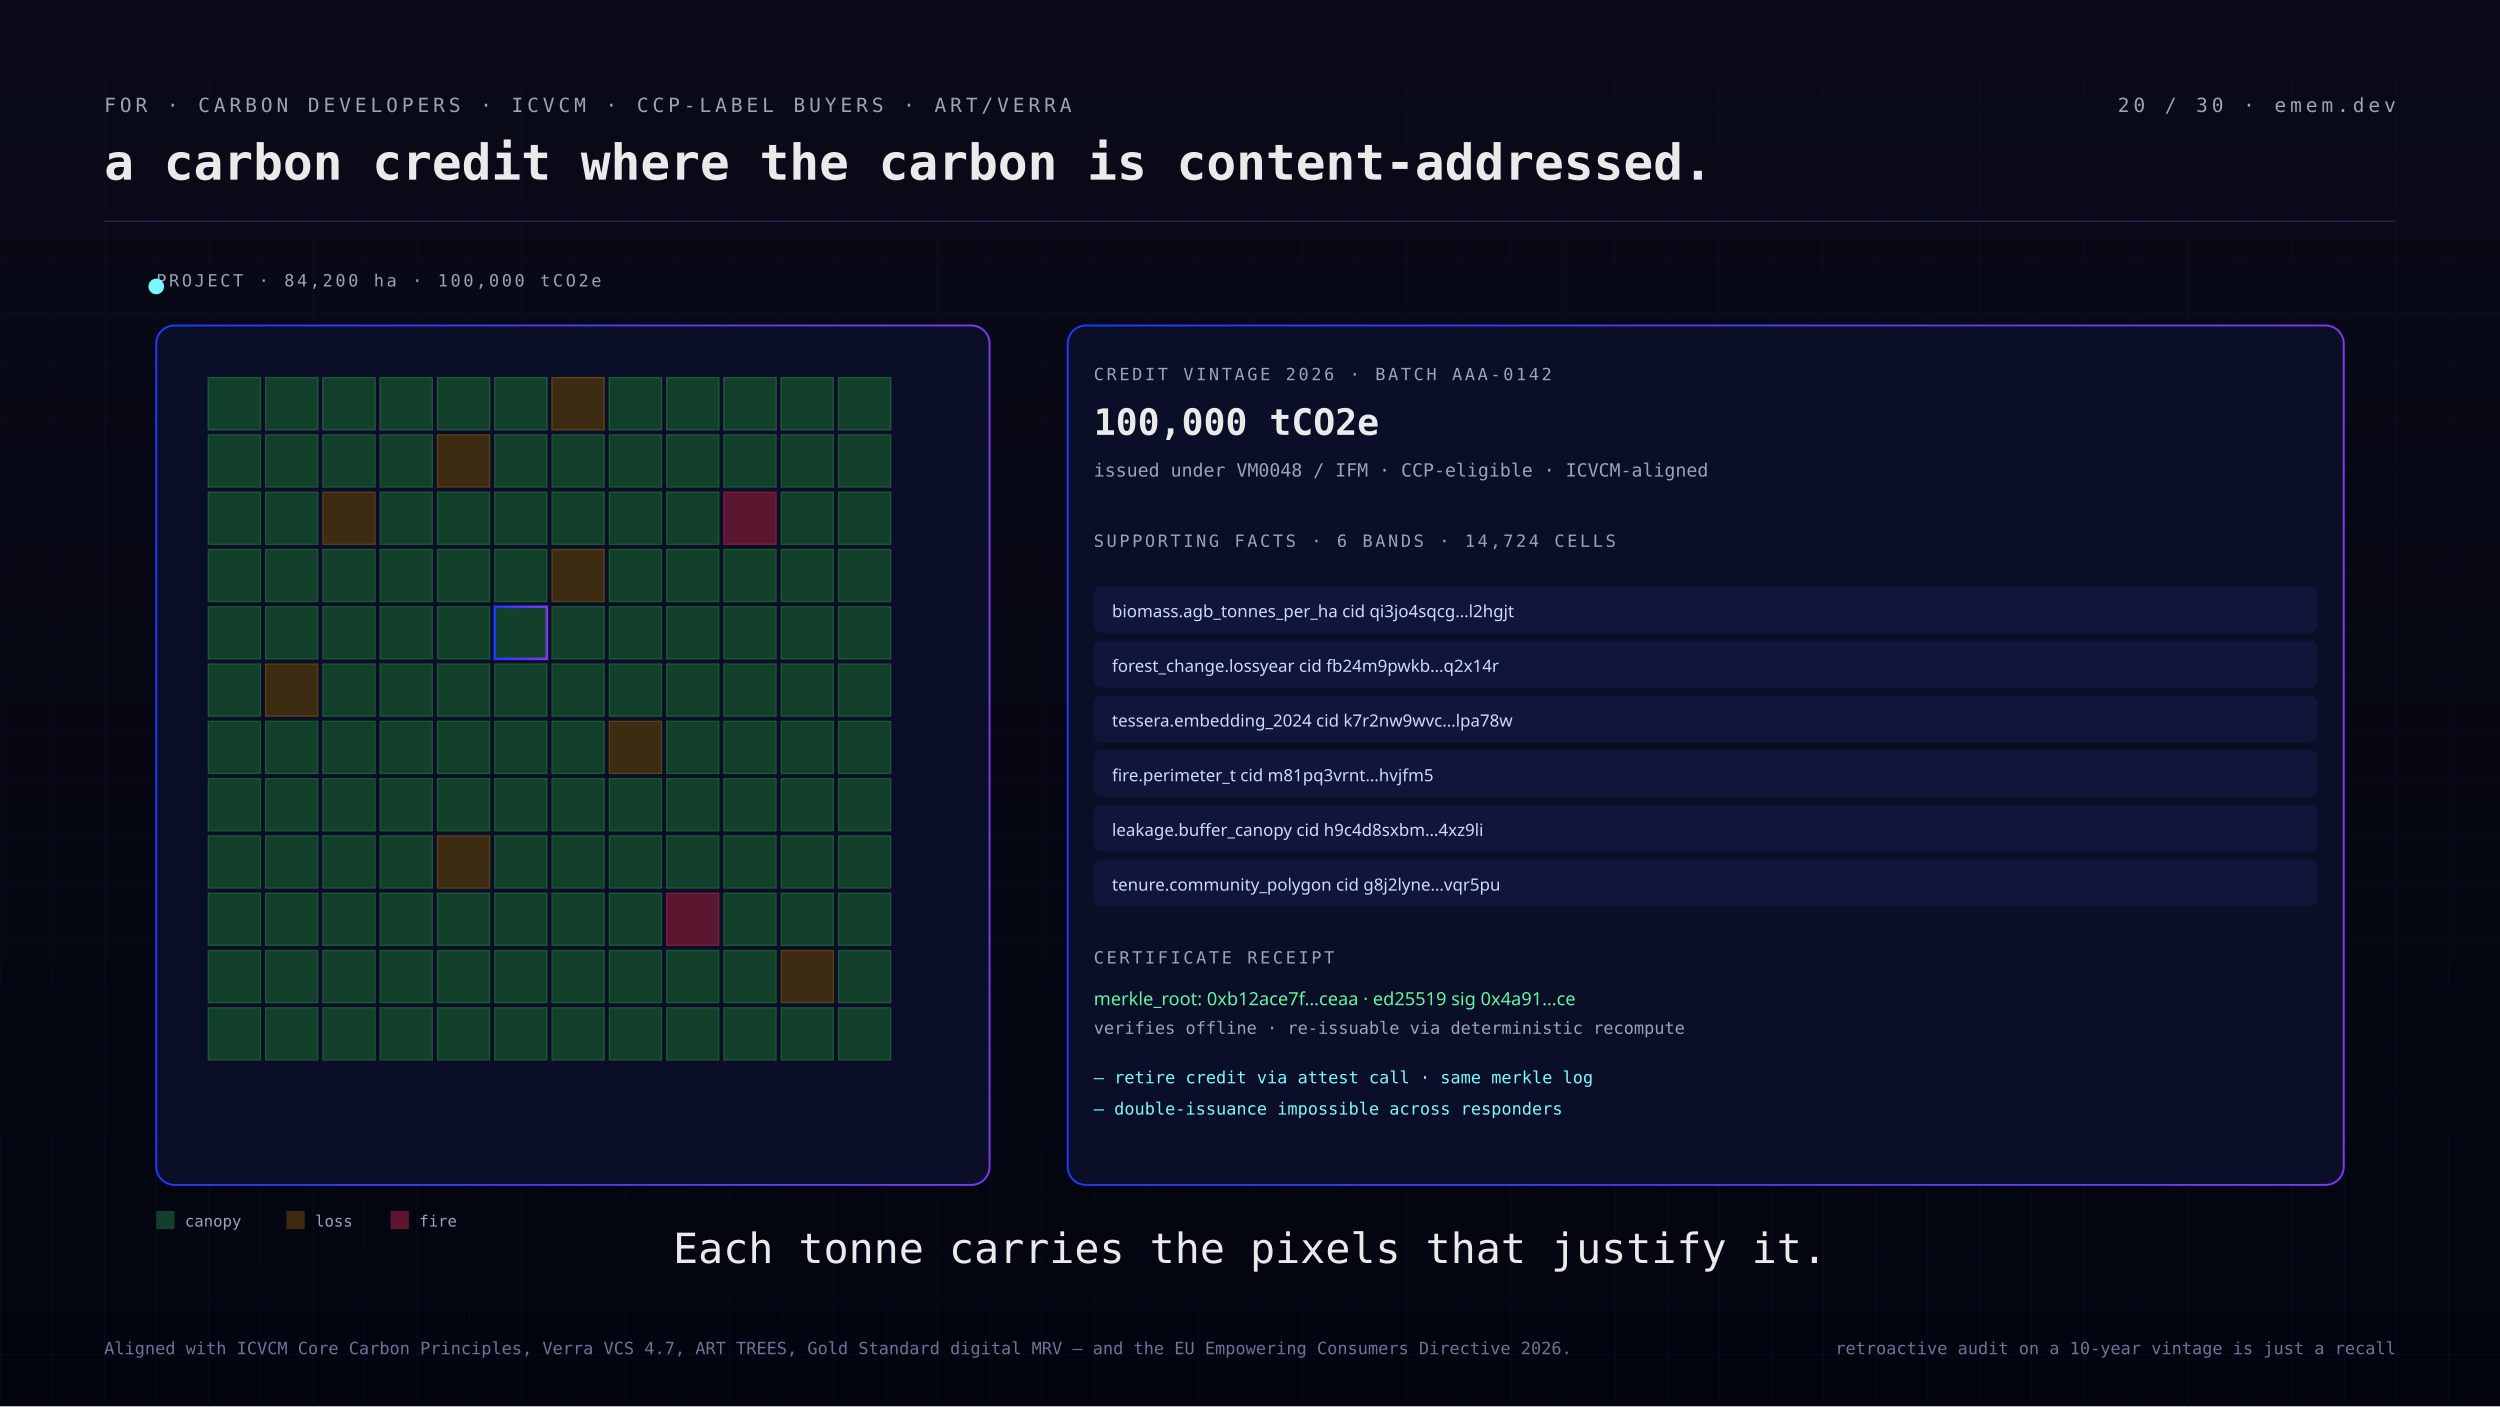
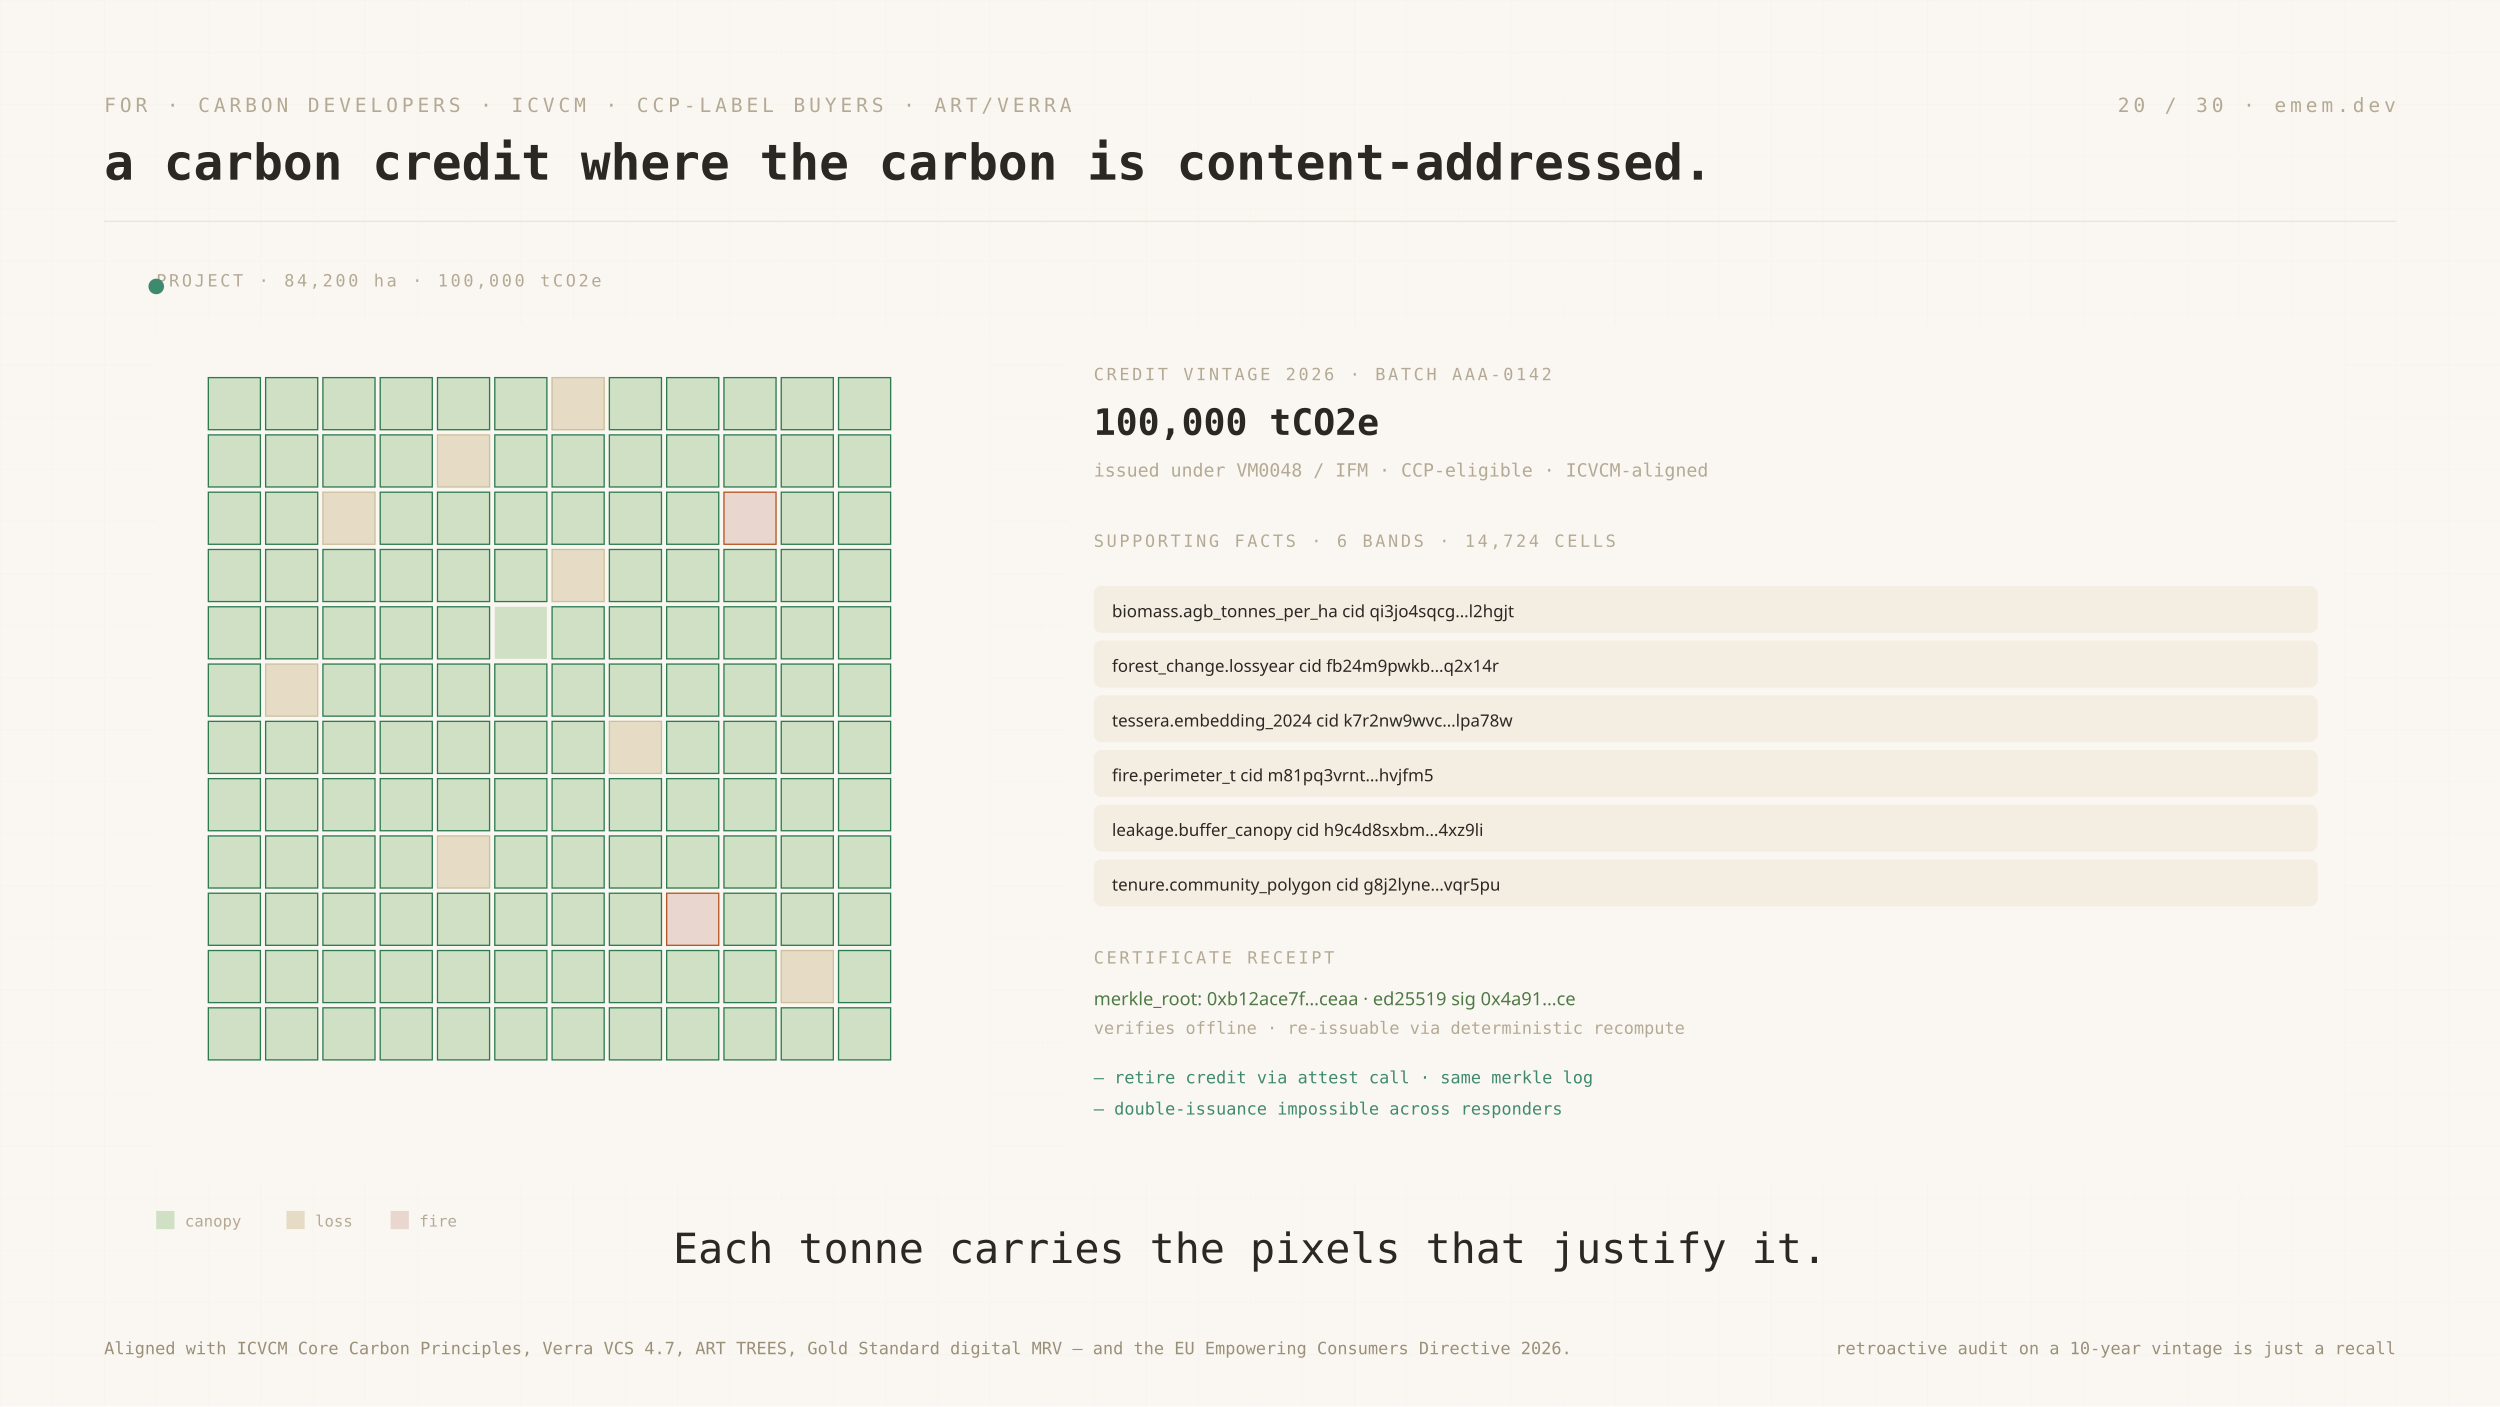
<svg xmlns="http://www.w3.org/2000/svg" viewBox="0 0 1920 1080" width="1920" height="1080" font-family="ui-monospace, SF Mono, Menlo, Consolas, monospace" role="img" aria-label="carbon credit MRV: a tonne with content-addressed measurement, reporting, and verification">
  <defs>
    <linearGradient id="bg" x1="0" y1="0" x2="0" y2="1">
-       <stop offset="0" stop-color="#0a0a18" />
-       <stop offset="1" stop-color="#02050f" />
+       <stop offset="0" stop-color="#faf7f2" />
+       <stop offset="1" stop-color="#faf7f2" />
    </linearGradient>
    <linearGradient id="acc" x1="0" y1="0" x2="1" y2="0">
-       <stop offset="0" stop-color="#1e3aff" />
-       <stop offset="1" stop-color="#7c3aed" />
+       <stop offset="0" stop-color="#5b7d4d" />
+       <stop offset="1" stop-color="#8a6d3f" />
    </linearGradient>
    <pattern id="grid" width="40" height="40" patternUnits="userSpaceOnUse">
-       <path d="M40 0 L0 0 0 40" fill="none" stroke="#101637" stroke-width="0.6" />
+       <path d="M40 0 L0 0 0 40" fill="none" stroke="#f3ede2" stroke-width="0.6" />
    </pattern>
  </defs>
  <rect width="1920" height="1080" fill="url(#bg)" />
  <rect width="1920" height="1080" fill="url(#grid)" opacity="0.7" />
-   <text x="80" y="86" font-size="15" fill="#9aa3b8" letter-spacing="3">FOR · CARBON DEVELOPERS · ICVCM · CCP-LABEL BUYERS · ART/VERRA</text>
-   <text x="80" y="138" font-size="38" fill="#eaeaea" font-weight="700">a carbon credit where the carbon is content-addressed.</text>
-   <text x="1840" y="86" text-anchor="end" font-size="15" fill="#9aa3b8" letter-spacing="3">20 / 30 · emem.dev</text>
-   <line x1="80" y1="170" x2="1840" y2="170" stroke="#1f2752" />
+   <text x="80" y="86" font-size="15" fill="#b3a994" letter-spacing="3">FOR · CARBON DEVELOPERS · ICVCM · CCP-LABEL BUYERS · ART/VERRA</text>
+   <text x="80" y="138" font-size="38" fill="#2b2723" font-weight="700">a carbon credit where the carbon is content-addressed.</text>
+   <text x="1840" y="86" text-anchor="end" font-size="15" fill="#b3a994" letter-spacing="3">20 / 30 · emem.dev</text>
+   <line x1="80" y1="170" x2="1840" y2="170" stroke="#ece4d6" />
  <g transform="translate(120,220)">
    <g>
-       <text x="0" y="0" font-size="13" fill="#9aa3b8" letter-spacing="2">PROJECT · 84,200 ha · 100,000 tCO2e</text>
+       <text x="0" y="0" font-size="13" fill="#b3a994" letter-spacing="2">PROJECT · 84,200 ha · 100,000 tCO2e</text>
      <g transform="translate(0,30)">
-         <rect width="640" height="660" rx="14" fill="#0a0e26" stroke="url(#acc)" stroke-width="1.5" />
+         <rect width="640" height="660" rx="14" fill="#faf7f2" stroke="url(#7c756a)" stroke-width="1.5" />
        <g transform="translate(40,40)">
          <g>
            <g>
              <g>
                <g>
-                   <rect x="0" y="0" width="40" height="40" fill="#10153a" stroke="#2a335f" />
-                 </g>
-                 <g>
-                   <rect x="44" y="0" width="40" height="40" fill="#10153a" stroke="#2a335f" />
-                 </g>
-                 <g>
-                   <rect x="88" y="0" width="40" height="40" fill="#10153a" stroke="#2a335f" />
-                 </g>
-                 <g>
-                   <rect x="132" y="0" width="40" height="40" fill="#10153a" stroke="#2a335f" />
-                 </g>
-                 <g>
-                   <rect x="176" y="0" width="40" height="40" fill="#10153a" stroke="#2a335f" />
-                 </g>
-                 <g>
-                   <rect x="220" y="0" width="40" height="40" fill="#10153a" stroke="#2a335f" />
-                 </g>
-                 <g>
-                   <rect x="264" y="0" width="40" height="40" fill="#10153a" stroke="#2a335f" />
-                 </g>
-                 <g>
-                   <rect x="308" y="0" width="40" height="40" fill="#10153a" stroke="#2a335f" />
-                 </g>
-                 <g>
-                   <rect x="352" y="0" width="40" height="40" fill="#10153a" stroke="#2a335f" />
-                 </g>
-                 <g>
-                   <rect x="396" y="0" width="40" height="40" fill="#10153a" stroke="#2a335f" />
-                 </g>
-                 <g>
-                   <rect x="440" y="0" width="40" height="40" fill="#10153a" stroke="#2a335f" />
-                 </g>
-                 <g>
-                   <rect x="484" y="0" width="40" height="40" fill="#10153a" stroke="#2a335f" />
+                   <rect x="0" y="0" width="40" height="40" fill="#f3ede2" stroke="#ece4d6" />
+                 </g>
+                 <g>
+                   <rect x="44" y="0" width="40" height="40" fill="#f3ede2" stroke="#ece4d6" />
+                 </g>
+                 <g>
+                   <rect x="88" y="0" width="40" height="40" fill="#f3ede2" stroke="#ece4d6" />
+                 </g>
+                 <g>
+                   <rect x="132" y="0" width="40" height="40" fill="#f3ede2" stroke="#ece4d6" />
+                 </g>
+                 <g>
+                   <rect x="176" y="0" width="40" height="40" fill="#f3ede2" stroke="#ece4d6" />
+                 </g>
+                 <g>
+                   <rect x="220" y="0" width="40" height="40" fill="#f3ede2" stroke="#ece4d6" />
+                 </g>
+                 <g>
+                   <rect x="264" y="0" width="40" height="40" fill="#f3ede2" stroke="#ece4d6" />
+                 </g>
+                 <g>
+                   <rect x="308" y="0" width="40" height="40" fill="#f3ede2" stroke="#ece4d6" />
+                 </g>
+                 <g>
+                   <rect x="352" y="0" width="40" height="40" fill="#f3ede2" stroke="#ece4d6" />
+                 </g>
+                 <g>
+                   <rect x="396" y="0" width="40" height="40" fill="#f3ede2" stroke="#ece4d6" />
+                 </g>
+                 <g>
+                   <rect x="440" y="0" width="40" height="40" fill="#f3ede2" stroke="#ece4d6" />
+                 </g>
+                 <g>
+                   <rect x="484" y="0" width="40" height="40" fill="#f3ede2" stroke="#ece4d6" />
                </g>
              </g>
            </g>
          </g>
        </g>
        <g transform="translate(40,40)">
-           <g fill="#10153a" stroke="#2a335f">
+           <g fill="#f3ede2" stroke="#ece4d6">
            
          </g>
          <g>
            <g transform="translate(0,0)">
-               <rect width="40" height="40" fill="#13402a" stroke="#1e5638" />
-             </g>
-             <g transform="translate(44,0)">
-               <rect width="40" height="40" fill="#13402a" stroke="#1e5638" />
-             </g>
-             <g transform="translate(88,0)">
-               <rect width="40" height="40" fill="#13402a" stroke="#1e5638" />
-             </g>
-             <g transform="translate(132,0)">
-               <rect width="40" height="40" fill="#13402a" stroke="#1e5638" />
-             </g>
-             <g transform="translate(176,0)">
-               <rect width="40" height="40" fill="#13402a" stroke="#1e5638" />
-             </g>
-             <g transform="translate(220,0)">
-               <rect width="40" height="40" fill="#13402a" stroke="#1e5638" />
-             </g>
-             <g transform="translate(264,0)">
-               <rect width="40" height="40" fill="#3d2c11" stroke="#5a4119" />
-             </g>
-             <g transform="translate(308,0)">
-               <rect width="40" height="40" fill="#13402a" stroke="#1e5638" />
-             </g>
-             <g transform="translate(352,0)">
-               <rect width="40" height="40" fill="#13402a" stroke="#1e5638" />
-             </g>
-             <g transform="translate(396,0)">
-               <rect width="40" height="40" fill="#13402a" stroke="#1e5638" />
-             </g>
-             <g transform="translate(440,0)">
-               <rect width="40" height="40" fill="#13402a" stroke="#1e5638" />
-             </g>
-             <g transform="translate(484,0)">
-               <rect width="40" height="40" fill="#13402a" stroke="#1e5638" />
+               <rect width="40" height="40" fill="#cfe0c4" stroke="#2c7a4f" />
+             </g>
+             <g transform="translate(44,0)">
+               <rect width="40" height="40" fill="#cfe0c4" stroke="#2c7a4f" />
+             </g>
+             <g transform="translate(88,0)">
+               <rect width="40" height="40" fill="#cfe0c4" stroke="#2c7a4f" />
+             </g>
+             <g transform="translate(132,0)">
+               <rect width="40" height="40" fill="#cfe0c4" stroke="#2c7a4f" />
+             </g>
+             <g transform="translate(176,0)">
+               <rect width="40" height="40" fill="#cfe0c4" stroke="#2c7a4f" />
+             </g>
+             <g transform="translate(220,0)">
+               <rect width="40" height="40" fill="#cfe0c4" stroke="#2c7a4f" />
+             </g>
+             <g transform="translate(264,0)">
+               <rect width="40" height="40" fill="#e6dcc6" stroke="#cdbf9c" />
+             </g>
+             <g transform="translate(308,0)">
+               <rect width="40" height="40" fill="#cfe0c4" stroke="#2c7a4f" />
+             </g>
+             <g transform="translate(352,0)">
+               <rect width="40" height="40" fill="#cfe0c4" stroke="#2c7a4f" />
+             </g>
+             <g transform="translate(396,0)">
+               <rect width="40" height="40" fill="#cfe0c4" stroke="#2c7a4f" />
+             </g>
+             <g transform="translate(440,0)">
+               <rect width="40" height="40" fill="#cfe0c4" stroke="#2c7a4f" />
+             </g>
+             <g transform="translate(484,0)">
+               <rect width="40" height="40" fill="#cfe0c4" stroke="#2c7a4f" />
            </g>
          </g>
          <g transform="translate(0,44)">
            <g>
-               <rect width="40" height="40" fill="#13402a" stroke="#1e5638" />
-             </g>
-             <g transform="translate(44,0)">
-               <rect width="40" height="40" fill="#13402a" stroke="#1e5638" />
-             </g>
-             <g transform="translate(88,0)">
-               <rect width="40" height="40" fill="#13402a" stroke="#1e5638" />
-             </g>
-             <g transform="translate(132,0)">
-               <rect width="40" height="40" fill="#13402a" stroke="#1e5638" />
-             </g>
-             <g transform="translate(176,0)">
-               <rect width="40" height="40" fill="#3d2c11" stroke="#5a4119" />
-             </g>
-             <g transform="translate(220,0)">
-               <rect width="40" height="40" fill="#13402a" stroke="#1e5638" />
-             </g>
-             <g transform="translate(264,0)">
-               <rect width="40" height="40" fill="#13402a" stroke="#1e5638" />
-             </g>
-             <g transform="translate(308,0)">
-               <rect width="40" height="40" fill="#13402a" stroke="#1e5638" />
-             </g>
-             <g transform="translate(352,0)">
-               <rect width="40" height="40" fill="#13402a" stroke="#1e5638" />
-             </g>
-             <g transform="translate(396,0)">
-               <rect width="40" height="40" fill="#13402a" stroke="#1e5638" />
-             </g>
-             <g transform="translate(440,0)">
-               <rect width="40" height="40" fill="#13402a" stroke="#1e5638" />
-             </g>
-             <g transform="translate(484,0)">
-               <rect width="40" height="40" fill="#13402a" stroke="#1e5638" />
+               <rect width="40" height="40" fill="#cfe0c4" stroke="#2c7a4f" />
+             </g>
+             <g transform="translate(44,0)">
+               <rect width="40" height="40" fill="#cfe0c4" stroke="#2c7a4f" />
+             </g>
+             <g transform="translate(88,0)">
+               <rect width="40" height="40" fill="#cfe0c4" stroke="#2c7a4f" />
+             </g>
+             <g transform="translate(132,0)">
+               <rect width="40" height="40" fill="#cfe0c4" stroke="#2c7a4f" />
+             </g>
+             <g transform="translate(176,0)">
+               <rect width="40" height="40" fill="#e6dcc6" stroke="#cdbf9c" />
+             </g>
+             <g transform="translate(220,0)">
+               <rect width="40" height="40" fill="#cfe0c4" stroke="#2c7a4f" />
+             </g>
+             <g transform="translate(264,0)">
+               <rect width="40" height="40" fill="#cfe0c4" stroke="#2c7a4f" />
+             </g>
+             <g transform="translate(308,0)">
+               <rect width="40" height="40" fill="#cfe0c4" stroke="#2c7a4f" />
+             </g>
+             <g transform="translate(352,0)">
+               <rect width="40" height="40" fill="#cfe0c4" stroke="#2c7a4f" />
+             </g>
+             <g transform="translate(396,0)">
+               <rect width="40" height="40" fill="#cfe0c4" stroke="#2c7a4f" />
+             </g>
+             <g transform="translate(440,0)">
+               <rect width="40" height="40" fill="#cfe0c4" stroke="#2c7a4f" />
+             </g>
+             <g transform="translate(484,0)">
+               <rect width="40" height="40" fill="#cfe0c4" stroke="#2c7a4f" />
            </g>
          </g>
          <g transform="translate(0,88)">
            <g>
-               <rect width="40" height="40" fill="#13402a" stroke="#1e5638" />
-             </g>
-             <g transform="translate(44,0)">
-               <rect width="40" height="40" fill="#13402a" stroke="#1e5638" />
-             </g>
-             <g transform="translate(88,0)">
-               <rect width="40" height="40" fill="#3d2c11" stroke="#5a4119" />
-             </g>
-             <g transform="translate(132,0)">
-               <rect width="40" height="40" fill="#13402a" stroke="#1e5638" />
-             </g>
-             <g transform="translate(176,0)">
-               <rect width="40" height="40" fill="#13402a" stroke="#1e5638" />
-             </g>
-             <g transform="translate(220,0)">
-               <rect width="40" height="40" fill="#13402a" stroke="#1e5638" />
-             </g>
-             <g transform="translate(264,0)">
-               <rect width="40" height="40" fill="#13402a" stroke="#1e5638" />
-             </g>
-             <g transform="translate(308,0)">
-               <rect width="40" height="40" fill="#13402a" stroke="#1e5638" />
-             </g>
-             <g transform="translate(352,0)">
-               <rect width="40" height="40" fill="#13402a" stroke="#1e5638" />
-             </g>
-             <g transform="translate(396,0)">
-               <rect width="40" height="40" fill="#5c1730" stroke="#7a1e3f" />
-             </g>
-             <g transform="translate(440,0)">
-               <rect width="40" height="40" fill="#13402a" stroke="#1e5638" />
-             </g>
-             <g transform="translate(484,0)">
-               <rect width="40" height="40" fill="#13402a" stroke="#1e5638" />
+               <rect width="40" height="40" fill="#cfe0c4" stroke="#2c7a4f" />
+             </g>
+             <g transform="translate(44,0)">
+               <rect width="40" height="40" fill="#cfe0c4" stroke="#2c7a4f" />
+             </g>
+             <g transform="translate(88,0)">
+               <rect width="40" height="40" fill="#e6dcc6" stroke="#cdbf9c" />
+             </g>
+             <g transform="translate(132,0)">
+               <rect width="40" height="40" fill="#cfe0c4" stroke="#2c7a4f" />
+             </g>
+             <g transform="translate(176,0)">
+               <rect width="40" height="40" fill="#cfe0c4" stroke="#2c7a4f" />
+             </g>
+             <g transform="translate(220,0)">
+               <rect width="40" height="40" fill="#cfe0c4" stroke="#2c7a4f" />
+             </g>
+             <g transform="translate(264,0)">
+               <rect width="40" height="40" fill="#cfe0c4" stroke="#2c7a4f" />
+             </g>
+             <g transform="translate(308,0)">
+               <rect width="40" height="40" fill="#cfe0c4" stroke="#2c7a4f" />
+             </g>
+             <g transform="translate(352,0)">
+               <rect width="40" height="40" fill="#cfe0c4" stroke="#2c7a4f" />
+             </g>
+             <g transform="translate(396,0)">
+               <rect width="40" height="40" fill="#e9d6cf" stroke="#b3541f" />
+             </g>
+             <g transform="translate(440,0)">
+               <rect width="40" height="40" fill="#cfe0c4" stroke="#2c7a4f" />
+             </g>
+             <g transform="translate(484,0)">
+               <rect width="40" height="40" fill="#cfe0c4" stroke="#2c7a4f" />
            </g>
          </g>
          <g transform="translate(0,132)">
            <g>
-               <rect width="40" height="40" fill="#13402a" stroke="#1e5638" />
-             </g>
-             <g transform="translate(44,0)">
-               <rect width="40" height="40" fill="#13402a" stroke="#1e5638" />
-             </g>
-             <g transform="translate(88,0)">
-               <rect width="40" height="40" fill="#13402a" stroke="#1e5638" />
-             </g>
-             <g transform="translate(132,0)">
-               <rect width="40" height="40" fill="#13402a" stroke="#1e5638" />
-             </g>
-             <g transform="translate(176,0)">
-               <rect width="40" height="40" fill="#13402a" stroke="#1e5638" />
-             </g>
-             <g transform="translate(220,0)">
-               <rect width="40" height="40" fill="#13402a" stroke="#1e5638" />
-             </g>
-             <g transform="translate(264,0)">
-               <rect width="40" height="40" fill="#3d2c11" stroke="#5a4119" />
-             </g>
-             <g transform="translate(308,0)">
-               <rect width="40" height="40" fill="#13402a" stroke="#1e5638" />
-             </g>
-             <g transform="translate(352,0)">
-               <rect width="40" height="40" fill="#13402a" stroke="#1e5638" />
-             </g>
-             <g transform="translate(396,0)">
-               <rect width="40" height="40" fill="#13402a" stroke="#1e5638" />
-             </g>
-             <g transform="translate(440,0)">
-               <rect width="40" height="40" fill="#13402a" stroke="#1e5638" />
-             </g>
-             <g transform="translate(484,0)">
-               <rect width="40" height="40" fill="#13402a" stroke="#1e5638" />
+               <rect width="40" height="40" fill="#cfe0c4" stroke="#2c7a4f" />
+             </g>
+             <g transform="translate(44,0)">
+               <rect width="40" height="40" fill="#cfe0c4" stroke="#2c7a4f" />
+             </g>
+             <g transform="translate(88,0)">
+               <rect width="40" height="40" fill="#cfe0c4" stroke="#2c7a4f" />
+             </g>
+             <g transform="translate(132,0)">
+               <rect width="40" height="40" fill="#cfe0c4" stroke="#2c7a4f" />
+             </g>
+             <g transform="translate(176,0)">
+               <rect width="40" height="40" fill="#cfe0c4" stroke="#2c7a4f" />
+             </g>
+             <g transform="translate(220,0)">
+               <rect width="40" height="40" fill="#cfe0c4" stroke="#2c7a4f" />
+             </g>
+             <g transform="translate(264,0)">
+               <rect width="40" height="40" fill="#e6dcc6" stroke="#cdbf9c" />
+             </g>
+             <g transform="translate(308,0)">
+               <rect width="40" height="40" fill="#cfe0c4" stroke="#2c7a4f" />
+             </g>
+             <g transform="translate(352,0)">
+               <rect width="40" height="40" fill="#cfe0c4" stroke="#2c7a4f" />
+             </g>
+             <g transform="translate(396,0)">
+               <rect width="40" height="40" fill="#cfe0c4" stroke="#2c7a4f" />
+             </g>
+             <g transform="translate(440,0)">
+               <rect width="40" height="40" fill="#cfe0c4" stroke="#2c7a4f" />
+             </g>
+             <g transform="translate(484,0)">
+               <rect width="40" height="40" fill="#cfe0c4" stroke="#2c7a4f" />
            </g>
          </g>
          <g transform="translate(0,176)">
            <g>
-               <rect width="40" height="40" fill="#13402a" stroke="#1e5638" />
-             </g>
-             <g transform="translate(44,0)">
-               <rect width="40" height="40" fill="#13402a" stroke="#1e5638" />
-             </g>
-             <g transform="translate(88,0)">
-               <rect width="40" height="40" fill="#13402a" stroke="#1e5638" />
-             </g>
-             <g transform="translate(132,0)">
-               <rect width="40" height="40" fill="#13402a" stroke="#1e5638" />
-             </g>
-             <g transform="translate(176,0)">
-               <rect width="40" height="40" fill="#13402a" stroke="#1e5638" />
-             </g>
-             <g transform="translate(220,0)">
-               <rect width="40" height="40" fill="#13402a" stroke="url(#acc)" stroke-width="2" />
-             </g>
-             <g transform="translate(264,0)">
-               <rect width="40" height="40" fill="#13402a" stroke="#1e5638" />
-             </g>
-             <g transform="translate(308,0)">
-               <rect width="40" height="40" fill="#13402a" stroke="#1e5638" />
-             </g>
-             <g transform="translate(352,0)">
-               <rect width="40" height="40" fill="#13402a" stroke="#1e5638" />
-             </g>
-             <g transform="translate(396,0)">
-               <rect width="40" height="40" fill="#13402a" stroke="#1e5638" />
-             </g>
-             <g transform="translate(440,0)">
-               <rect width="40" height="40" fill="#13402a" stroke="#1e5638" />
-             </g>
-             <g transform="translate(484,0)">
-               <rect width="40" height="40" fill="#13402a" stroke="#1e5638" />
+               <rect width="40" height="40" fill="#cfe0c4" stroke="#2c7a4f" />
+             </g>
+             <g transform="translate(44,0)">
+               <rect width="40" height="40" fill="#cfe0c4" stroke="#2c7a4f" />
+             </g>
+             <g transform="translate(88,0)">
+               <rect width="40" height="40" fill="#cfe0c4" stroke="#2c7a4f" />
+             </g>
+             <g transform="translate(132,0)">
+               <rect width="40" height="40" fill="#cfe0c4" stroke="#2c7a4f" />
+             </g>
+             <g transform="translate(176,0)">
+               <rect width="40" height="40" fill="#cfe0c4" stroke="#2c7a4f" />
+             </g>
+             <g transform="translate(220,0)">
+               <rect width="40" height="40" fill="#cfe0c4" stroke="url(#7c756a)" stroke-width="2" />
+             </g>
+             <g transform="translate(264,0)">
+               <rect width="40" height="40" fill="#cfe0c4" stroke="#2c7a4f" />
+             </g>
+             <g transform="translate(308,0)">
+               <rect width="40" height="40" fill="#cfe0c4" stroke="#2c7a4f" />
+             </g>
+             <g transform="translate(352,0)">
+               <rect width="40" height="40" fill="#cfe0c4" stroke="#2c7a4f" />
+             </g>
+             <g transform="translate(396,0)">
+               <rect width="40" height="40" fill="#cfe0c4" stroke="#2c7a4f" />
+             </g>
+             <g transform="translate(440,0)">
+               <rect width="40" height="40" fill="#cfe0c4" stroke="#2c7a4f" />
+             </g>
+             <g transform="translate(484,0)">
+               <rect width="40" height="40" fill="#cfe0c4" stroke="#2c7a4f" />
            </g>
          </g>
          <g transform="translate(0,220)">
            <g>
-               <rect width="40" height="40" fill="#13402a" stroke="#1e5638" />
-             </g>
-             <g transform="translate(44,0)">
-               <rect width="40" height="40" fill="#3d2c11" stroke="#5a4119" />
-             </g>
-             <g transform="translate(88,0)">
-               <rect width="40" height="40" fill="#13402a" stroke="#1e5638" />
-             </g>
-             <g transform="translate(132,0)">
-               <rect width="40" height="40" fill="#13402a" stroke="#1e5638" />
-             </g>
-             <g transform="translate(176,0)">
-               <rect width="40" height="40" fill="#13402a" stroke="#1e5638" />
-             </g>
-             <g transform="translate(220,0)">
-               <rect width="40" height="40" fill="#13402a" stroke="#1e5638" />
-             </g>
-             <g transform="translate(264,0)">
-               <rect width="40" height="40" fill="#13402a" stroke="#1e5638" />
-             </g>
-             <g transform="translate(308,0)">
-               <rect width="40" height="40" fill="#13402a" stroke="#1e5638" />
-             </g>
-             <g transform="translate(352,0)">
-               <rect width="40" height="40" fill="#13402a" stroke="#1e5638" />
-             </g>
-             <g transform="translate(396,0)">
-               <rect width="40" height="40" fill="#13402a" stroke="#1e5638" />
-             </g>
-             <g transform="translate(440,0)">
-               <rect width="40" height="40" fill="#13402a" stroke="#1e5638" />
-             </g>
-             <g transform="translate(484,0)">
-               <rect width="40" height="40" fill="#13402a" stroke="#1e5638" />
+               <rect width="40" height="40" fill="#cfe0c4" stroke="#2c7a4f" />
+             </g>
+             <g transform="translate(44,0)">
+               <rect width="40" height="40" fill="#e6dcc6" stroke="#cdbf9c" />
+             </g>
+             <g transform="translate(88,0)">
+               <rect width="40" height="40" fill="#cfe0c4" stroke="#2c7a4f" />
+             </g>
+             <g transform="translate(132,0)">
+               <rect width="40" height="40" fill="#cfe0c4" stroke="#2c7a4f" />
+             </g>
+             <g transform="translate(176,0)">
+               <rect width="40" height="40" fill="#cfe0c4" stroke="#2c7a4f" />
+             </g>
+             <g transform="translate(220,0)">
+               <rect width="40" height="40" fill="#cfe0c4" stroke="#2c7a4f" />
+             </g>
+             <g transform="translate(264,0)">
+               <rect width="40" height="40" fill="#cfe0c4" stroke="#2c7a4f" />
+             </g>
+             <g transform="translate(308,0)">
+               <rect width="40" height="40" fill="#cfe0c4" stroke="#2c7a4f" />
+             </g>
+             <g transform="translate(352,0)">
+               <rect width="40" height="40" fill="#cfe0c4" stroke="#2c7a4f" />
+             </g>
+             <g transform="translate(396,0)">
+               <rect width="40" height="40" fill="#cfe0c4" stroke="#2c7a4f" />
+             </g>
+             <g transform="translate(440,0)">
+               <rect width="40" height="40" fill="#cfe0c4" stroke="#2c7a4f" />
+             </g>
+             <g transform="translate(484,0)">
+               <rect width="40" height="40" fill="#cfe0c4" stroke="#2c7a4f" />
            </g>
          </g>
          <g transform="translate(0,264)">
            <g>
-               <rect width="40" height="40" fill="#13402a" stroke="#1e5638" />
-             </g>
-             <g transform="translate(44,0)">
-               <rect width="40" height="40" fill="#13402a" stroke="#1e5638" />
-             </g>
-             <g transform="translate(88,0)">
-               <rect width="40" height="40" fill="#13402a" stroke="#1e5638" />
-             </g>
-             <g transform="translate(132,0)">
-               <rect width="40" height="40" fill="#13402a" stroke="#1e5638" />
-             </g>
-             <g transform="translate(176,0)">
-               <rect width="40" height="40" fill="#13402a" stroke="#1e5638" />
-             </g>
-             <g transform="translate(220,0)">
-               <rect width="40" height="40" fill="#13402a" stroke="#1e5638" />
-             </g>
-             <g transform="translate(264,0)">
-               <rect width="40" height="40" fill="#13402a" stroke="#1e5638" />
-             </g>
-             <g transform="translate(308,0)">
-               <rect width="40" height="40" fill="#3d2c11" stroke="#5a4119" />
-             </g>
-             <g transform="translate(352,0)">
-               <rect width="40" height="40" fill="#13402a" stroke="#1e5638" />
-             </g>
-             <g transform="translate(396,0)">
-               <rect width="40" height="40" fill="#13402a" stroke="#1e5638" />
-             </g>
-             <g transform="translate(440,0)">
-               <rect width="40" height="40" fill="#13402a" stroke="#1e5638" />
-             </g>
-             <g transform="translate(484,0)">
-               <rect width="40" height="40" fill="#13402a" stroke="#1e5638" />
+               <rect width="40" height="40" fill="#cfe0c4" stroke="#2c7a4f" />
+             </g>
+             <g transform="translate(44,0)">
+               <rect width="40" height="40" fill="#cfe0c4" stroke="#2c7a4f" />
+             </g>
+             <g transform="translate(88,0)">
+               <rect width="40" height="40" fill="#cfe0c4" stroke="#2c7a4f" />
+             </g>
+             <g transform="translate(132,0)">
+               <rect width="40" height="40" fill="#cfe0c4" stroke="#2c7a4f" />
+             </g>
+             <g transform="translate(176,0)">
+               <rect width="40" height="40" fill="#cfe0c4" stroke="#2c7a4f" />
+             </g>
+             <g transform="translate(220,0)">
+               <rect width="40" height="40" fill="#cfe0c4" stroke="#2c7a4f" />
+             </g>
+             <g transform="translate(264,0)">
+               <rect width="40" height="40" fill="#cfe0c4" stroke="#2c7a4f" />
+             </g>
+             <g transform="translate(308,0)">
+               <rect width="40" height="40" fill="#e6dcc6" stroke="#cdbf9c" />
+             </g>
+             <g transform="translate(352,0)">
+               <rect width="40" height="40" fill="#cfe0c4" stroke="#2c7a4f" />
+             </g>
+             <g transform="translate(396,0)">
+               <rect width="40" height="40" fill="#cfe0c4" stroke="#2c7a4f" />
+             </g>
+             <g transform="translate(440,0)">
+               <rect width="40" height="40" fill="#cfe0c4" stroke="#2c7a4f" />
+             </g>
+             <g transform="translate(484,0)">
+               <rect width="40" height="40" fill="#cfe0c4" stroke="#2c7a4f" />
            </g>
          </g>
          <g transform="translate(0,308)">
            <g>
-               <rect width="40" height="40" fill="#13402a" stroke="#1e5638" />
-             </g>
-             <g transform="translate(44,0)">
-               <rect width="40" height="40" fill="#13402a" stroke="#1e5638" />
-             </g>
-             <g transform="translate(88,0)">
-               <rect width="40" height="40" fill="#13402a" stroke="#1e5638" />
-             </g>
-             <g transform="translate(132,0)">
-               <rect width="40" height="40" fill="#13402a" stroke="#1e5638" />
-             </g>
-             <g transform="translate(176,0)">
-               <rect width="40" height="40" fill="#13402a" stroke="#1e5638" />
-             </g>
-             <g transform="translate(220,0)">
-               <rect width="40" height="40" fill="#13402a" stroke="#1e5638" />
-             </g>
-             <g transform="translate(264,0)">
-               <rect width="40" height="40" fill="#13402a" stroke="#1e5638" />
-             </g>
-             <g transform="translate(308,0)">
-               <rect width="40" height="40" fill="#13402a" stroke="#1e5638" />
-             </g>
-             <g transform="translate(352,0)">
-               <rect width="40" height="40" fill="#13402a" stroke="#1e5638" />
-             </g>
-             <g transform="translate(396,0)">
-               <rect width="40" height="40" fill="#13402a" stroke="#1e5638" />
-             </g>
-             <g transform="translate(440,0)">
-               <rect width="40" height="40" fill="#13402a" stroke="#1e5638" />
-             </g>
-             <g transform="translate(484,0)">
-               <rect width="40" height="40" fill="#13402a" stroke="#1e5638" />
+               <rect width="40" height="40" fill="#cfe0c4" stroke="#2c7a4f" />
+             </g>
+             <g transform="translate(44,0)">
+               <rect width="40" height="40" fill="#cfe0c4" stroke="#2c7a4f" />
+             </g>
+             <g transform="translate(88,0)">
+               <rect width="40" height="40" fill="#cfe0c4" stroke="#2c7a4f" />
+             </g>
+             <g transform="translate(132,0)">
+               <rect width="40" height="40" fill="#cfe0c4" stroke="#2c7a4f" />
+             </g>
+             <g transform="translate(176,0)">
+               <rect width="40" height="40" fill="#cfe0c4" stroke="#2c7a4f" />
+             </g>
+             <g transform="translate(220,0)">
+               <rect width="40" height="40" fill="#cfe0c4" stroke="#2c7a4f" />
+             </g>
+             <g transform="translate(264,0)">
+               <rect width="40" height="40" fill="#cfe0c4" stroke="#2c7a4f" />
+             </g>
+             <g transform="translate(308,0)">
+               <rect width="40" height="40" fill="#cfe0c4" stroke="#2c7a4f" />
+             </g>
+             <g transform="translate(352,0)">
+               <rect width="40" height="40" fill="#cfe0c4" stroke="#2c7a4f" />
+             </g>
+             <g transform="translate(396,0)">
+               <rect width="40" height="40" fill="#cfe0c4" stroke="#2c7a4f" />
+             </g>
+             <g transform="translate(440,0)">
+               <rect width="40" height="40" fill="#cfe0c4" stroke="#2c7a4f" />
+             </g>
+             <g transform="translate(484,0)">
+               <rect width="40" height="40" fill="#cfe0c4" stroke="#2c7a4f" />
            </g>
          </g>
          <g transform="translate(0,352)">
            <g>
-               <rect width="40" height="40" fill="#13402a" stroke="#1e5638" />
-             </g>
-             <g transform="translate(44,0)">
-               <rect width="40" height="40" fill="#13402a" stroke="#1e5638" />
-             </g>
-             <g transform="translate(88,0)">
-               <rect width="40" height="40" fill="#13402a" stroke="#1e5638" />
-             </g>
-             <g transform="translate(132,0)">
-               <rect width="40" height="40" fill="#13402a" stroke="#1e5638" />
-             </g>
-             <g transform="translate(176,0)">
-               <rect width="40" height="40" fill="#3d2c11" stroke="#5a4119" />
-             </g>
-             <g transform="translate(220,0)">
-               <rect width="40" height="40" fill="#13402a" stroke="#1e5638" />
-             </g>
-             <g transform="translate(264,0)">
-               <rect width="40" height="40" fill="#13402a" stroke="#1e5638" />
-             </g>
-             <g transform="translate(308,0)">
-               <rect width="40" height="40" fill="#13402a" stroke="#1e5638" />
-             </g>
-             <g transform="translate(352,0)">
-               <rect width="40" height="40" fill="#13402a" stroke="#1e5638" />
-             </g>
-             <g transform="translate(396,0)">
-               <rect width="40" height="40" fill="#13402a" stroke="#1e5638" />
-             </g>
-             <g transform="translate(440,0)">
-               <rect width="40" height="40" fill="#13402a" stroke="#1e5638" />
-             </g>
-             <g transform="translate(484,0)">
-               <rect width="40" height="40" fill="#13402a" stroke="#1e5638" />
+               <rect width="40" height="40" fill="#cfe0c4" stroke="#2c7a4f" />
+             </g>
+             <g transform="translate(44,0)">
+               <rect width="40" height="40" fill="#cfe0c4" stroke="#2c7a4f" />
+             </g>
+             <g transform="translate(88,0)">
+               <rect width="40" height="40" fill="#cfe0c4" stroke="#2c7a4f" />
+             </g>
+             <g transform="translate(132,0)">
+               <rect width="40" height="40" fill="#cfe0c4" stroke="#2c7a4f" />
+             </g>
+             <g transform="translate(176,0)">
+               <rect width="40" height="40" fill="#e6dcc6" stroke="#cdbf9c" />
+             </g>
+             <g transform="translate(220,0)">
+               <rect width="40" height="40" fill="#cfe0c4" stroke="#2c7a4f" />
+             </g>
+             <g transform="translate(264,0)">
+               <rect width="40" height="40" fill="#cfe0c4" stroke="#2c7a4f" />
+             </g>
+             <g transform="translate(308,0)">
+               <rect width="40" height="40" fill="#cfe0c4" stroke="#2c7a4f" />
+             </g>
+             <g transform="translate(352,0)">
+               <rect width="40" height="40" fill="#cfe0c4" stroke="#2c7a4f" />
+             </g>
+             <g transform="translate(396,0)">
+               <rect width="40" height="40" fill="#cfe0c4" stroke="#2c7a4f" />
+             </g>
+             <g transform="translate(440,0)">
+               <rect width="40" height="40" fill="#cfe0c4" stroke="#2c7a4f" />
+             </g>
+             <g transform="translate(484,0)">
+               <rect width="40" height="40" fill="#cfe0c4" stroke="#2c7a4f" />
            </g>
          </g>
          <g transform="translate(0,396)">
            <g>
-               <rect width="40" height="40" fill="#13402a" stroke="#1e5638" />
-             </g>
-             <g transform="translate(44,0)">
-               <rect width="40" height="40" fill="#13402a" stroke="#1e5638" />
-             </g>
-             <g transform="translate(88,0)">
-               <rect width="40" height="40" fill="#13402a" stroke="#1e5638" />
-             </g>
-             <g transform="translate(132,0)">
-               <rect width="40" height="40" fill="#13402a" stroke="#1e5638" />
-             </g>
-             <g transform="translate(176,0)">
-               <rect width="40" height="40" fill="#13402a" stroke="#1e5638" />
-             </g>
-             <g transform="translate(220,0)">
-               <rect width="40" height="40" fill="#13402a" stroke="#1e5638" />
-             </g>
-             <g transform="translate(264,0)">
-               <rect width="40" height="40" fill="#13402a" stroke="#1e5638" />
-             </g>
-             <g transform="translate(308,0)">
-               <rect width="40" height="40" fill="#13402a" stroke="#1e5638" />
-             </g>
-             <g transform="translate(352,0)">
-               <rect width="40" height="40" fill="#5c1730" stroke="#7a1e3f" />
-             </g>
-             <g transform="translate(396,0)">
-               <rect width="40" height="40" fill="#13402a" stroke="#1e5638" />
-             </g>
-             <g transform="translate(440,0)">
-               <rect width="40" height="40" fill="#13402a" stroke="#1e5638" />
-             </g>
-             <g transform="translate(484,0)">
-               <rect width="40" height="40" fill="#13402a" stroke="#1e5638" />
+               <rect width="40" height="40" fill="#cfe0c4" stroke="#2c7a4f" />
+             </g>
+             <g transform="translate(44,0)">
+               <rect width="40" height="40" fill="#cfe0c4" stroke="#2c7a4f" />
+             </g>
+             <g transform="translate(88,0)">
+               <rect width="40" height="40" fill="#cfe0c4" stroke="#2c7a4f" />
+             </g>
+             <g transform="translate(132,0)">
+               <rect width="40" height="40" fill="#cfe0c4" stroke="#2c7a4f" />
+             </g>
+             <g transform="translate(176,0)">
+               <rect width="40" height="40" fill="#cfe0c4" stroke="#2c7a4f" />
+             </g>
+             <g transform="translate(220,0)">
+               <rect width="40" height="40" fill="#cfe0c4" stroke="#2c7a4f" />
+             </g>
+             <g transform="translate(264,0)">
+               <rect width="40" height="40" fill="#cfe0c4" stroke="#2c7a4f" />
+             </g>
+             <g transform="translate(308,0)">
+               <rect width="40" height="40" fill="#cfe0c4" stroke="#2c7a4f" />
+             </g>
+             <g transform="translate(352,0)">
+               <rect width="40" height="40" fill="#e9d6cf" stroke="#b3541f" />
+             </g>
+             <g transform="translate(396,0)">
+               <rect width="40" height="40" fill="#cfe0c4" stroke="#2c7a4f" />
+             </g>
+             <g transform="translate(440,0)">
+               <rect width="40" height="40" fill="#cfe0c4" stroke="#2c7a4f" />
+             </g>
+             <g transform="translate(484,0)">
+               <rect width="40" height="40" fill="#cfe0c4" stroke="#2c7a4f" />
            </g>
          </g>
          <g transform="translate(0,440)">
            <g>
-               <rect width="40" height="40" fill="#13402a" stroke="#1e5638" />
-             </g>
-             <g transform="translate(44,0)">
-               <rect width="40" height="40" fill="#13402a" stroke="#1e5638" />
-             </g>
-             <g transform="translate(88,0)">
-               <rect width="40" height="40" fill="#13402a" stroke="#1e5638" />
-             </g>
-             <g transform="translate(132,0)">
-               <rect width="40" height="40" fill="#13402a" stroke="#1e5638" />
-             </g>
-             <g transform="translate(176,0)">
-               <rect width="40" height="40" fill="#13402a" stroke="#1e5638" />
-             </g>
-             <g transform="translate(220,0)">
-               <rect width="40" height="40" fill="#13402a" stroke="#1e5638" />
-             </g>
-             <g transform="translate(264,0)">
-               <rect width="40" height="40" fill="#13402a" stroke="#1e5638" />
-             </g>
-             <g transform="translate(308,0)">
-               <rect width="40" height="40" fill="#13402a" stroke="#1e5638" />
-             </g>
-             <g transform="translate(352,0)">
-               <rect width="40" height="40" fill="#13402a" stroke="#1e5638" />
-             </g>
-             <g transform="translate(396,0)">
-               <rect width="40" height="40" fill="#13402a" stroke="#1e5638" />
-             </g>
-             <g transform="translate(440,0)">
-               <rect width="40" height="40" fill="#3d2c11" stroke="#5a4119" />
-             </g>
-             <g transform="translate(484,0)">
-               <rect width="40" height="40" fill="#13402a" stroke="#1e5638" />
+               <rect width="40" height="40" fill="#cfe0c4" stroke="#2c7a4f" />
+             </g>
+             <g transform="translate(44,0)">
+               <rect width="40" height="40" fill="#cfe0c4" stroke="#2c7a4f" />
+             </g>
+             <g transform="translate(88,0)">
+               <rect width="40" height="40" fill="#cfe0c4" stroke="#2c7a4f" />
+             </g>
+             <g transform="translate(132,0)">
+               <rect width="40" height="40" fill="#cfe0c4" stroke="#2c7a4f" />
+             </g>
+             <g transform="translate(176,0)">
+               <rect width="40" height="40" fill="#cfe0c4" stroke="#2c7a4f" />
+             </g>
+             <g transform="translate(220,0)">
+               <rect width="40" height="40" fill="#cfe0c4" stroke="#2c7a4f" />
+             </g>
+             <g transform="translate(264,0)">
+               <rect width="40" height="40" fill="#cfe0c4" stroke="#2c7a4f" />
+             </g>
+             <g transform="translate(308,0)">
+               <rect width="40" height="40" fill="#cfe0c4" stroke="#2c7a4f" />
+             </g>
+             <g transform="translate(352,0)">
+               <rect width="40" height="40" fill="#cfe0c4" stroke="#2c7a4f" />
+             </g>
+             <g transform="translate(396,0)">
+               <rect width="40" height="40" fill="#cfe0c4" stroke="#2c7a4f" />
+             </g>
+             <g transform="translate(440,0)">
+               <rect width="40" height="40" fill="#e6dcc6" stroke="#cdbf9c" />
+             </g>
+             <g transform="translate(484,0)">
+               <rect width="40" height="40" fill="#cfe0c4" stroke="#2c7a4f" />
            </g>
          </g>
          <g transform="translate(0,484)">
            <g>
-               <rect width="40" height="40" fill="#13402a" stroke="#1e5638" />
-             </g>
-             <g transform="translate(44,0)">
-               <rect width="40" height="40" fill="#13402a" stroke="#1e5638" />
-             </g>
-             <g transform="translate(88,0)">
-               <rect width="40" height="40" fill="#13402a" stroke="#1e5638" />
-             </g>
-             <g transform="translate(132,0)">
-               <rect width="40" height="40" fill="#13402a" stroke="#1e5638" />
-             </g>
-             <g transform="translate(176,0)">
-               <rect width="40" height="40" fill="#13402a" stroke="#1e5638" />
-             </g>
-             <g transform="translate(220,0)">
-               <rect width="40" height="40" fill="#13402a" stroke="#1e5638" />
-             </g>
-             <g transform="translate(264,0)">
-               <rect width="40" height="40" fill="#13402a" stroke="#1e5638" />
-             </g>
-             <g transform="translate(308,0)">
-               <rect width="40" height="40" fill="#13402a" stroke="#1e5638" />
-             </g>
-             <g transform="translate(352,0)">
-               <rect width="40" height="40" fill="#13402a" stroke="#1e5638" />
-             </g>
-             <g transform="translate(396,0)">
-               <rect width="40" height="40" fill="#13402a" stroke="#1e5638" />
-             </g>
-             <g transform="translate(440,0)">
-               <rect width="40" height="40" fill="#13402a" stroke="#1e5638" />
-             </g>
-             <g transform="translate(484,0)">
-               <rect width="40" height="40" fill="#13402a" stroke="#1e5638" />
+               <rect width="40" height="40" fill="#cfe0c4" stroke="#2c7a4f" />
+             </g>
+             <g transform="translate(44,0)">
+               <rect width="40" height="40" fill="#cfe0c4" stroke="#2c7a4f" />
+             </g>
+             <g transform="translate(88,0)">
+               <rect width="40" height="40" fill="#cfe0c4" stroke="#2c7a4f" />
+             </g>
+             <g transform="translate(132,0)">
+               <rect width="40" height="40" fill="#cfe0c4" stroke="#2c7a4f" />
+             </g>
+             <g transform="translate(176,0)">
+               <rect width="40" height="40" fill="#cfe0c4" stroke="#2c7a4f" />
+             </g>
+             <g transform="translate(220,0)">
+               <rect width="40" height="40" fill="#cfe0c4" stroke="#2c7a4f" />
+             </g>
+             <g transform="translate(264,0)">
+               <rect width="40" height="40" fill="#cfe0c4" stroke="#2c7a4f" />
+             </g>
+             <g transform="translate(308,0)">
+               <rect width="40" height="40" fill="#cfe0c4" stroke="#2c7a4f" />
+             </g>
+             <g transform="translate(352,0)">
+               <rect width="40" height="40" fill="#cfe0c4" stroke="#2c7a4f" />
+             </g>
+             <g transform="translate(396,0)">
+               <rect width="40" height="40" fill="#cfe0c4" stroke="#2c7a4f" />
+             </g>
+             <g transform="translate(440,0)">
+               <rect width="40" height="40" fill="#cfe0c4" stroke="#2c7a4f" />
+             </g>
+             <g transform="translate(484,0)">
+               <rect width="40" height="40" fill="#cfe0c4" stroke="#2c7a4f" />
            </g>
          </g>
        </g>
      </g>
-       <g transform="translate(0,710)" font-size="12" fill="#9aa3b8">
-         <rect width="14" height="14" fill="#13402a" />
+       <g transform="translate(0,710)" font-size="12" fill="#b3a994">
+         <rect width="14" height="14" fill="#cfe0c4" />
        <text x="22" y="12">canopy</text>
-         <rect x="100" width="14" height="14" fill="#3d2c11" />
+         <rect x="100" width="14" height="14" fill="#e6dcc6" />
        <text x="122" y="12">loss</text>
-         <rect x="180" width="14" height="14" fill="#5c1730" />
+         <rect x="180" width="14" height="14" fill="#e9d6cf" />
        <text x="202" y="12">fire</text>
      </g>
    </g>
    <g transform="translate(700,30)">
-       <rect width="980" height="660" rx="14" fill="#0a0e26" stroke="url(#acc)" stroke-width="1.5" />
-       <text x="20" y="42" font-size="13" fill="#9aa3b8" letter-spacing="2">CREDIT VINTAGE 2026 · BATCH AAA-0142</text>
-       <text x="20" y="84" font-size="28" fill="#eaeaea" font-weight="700">100,000 tCO2e</text>
-       <text x="20" y="116" font-size="14" fill="#9aa3b8">issued under VM0048 / IFM · CCP-eligible · ICVCM-aligned</text>
-       <text x="20" y="170" font-size="13" fill="#9aa3b8" letter-spacing="2">SUPPORTING FACTS · 6 BANDS · 14,724 CELLS</text>
-       <g transform="translate(20,200)" font-family="ui-monospace" font-size="13" fill="#cfd9ff">
+       <rect width="980" height="660" rx="14" fill="#faf7f2" stroke="url(#7c756a)" stroke-width="1.5" />
+       <text x="20" y="42" font-size="13" fill="#b3a994" letter-spacing="2">CREDIT VINTAGE 2026 · BATCH AAA-0142</text>
+       <text x="20" y="84" font-size="28" fill="#2b2723" font-weight="700">100,000 tCO2e</text>
+       <text x="20" y="116" font-size="14" fill="#b3a994">issued under VM0048 / IFM · CCP-eligible · ICVCM-aligned</text>
+       <text x="20" y="170" font-size="13" fill="#b3a994" letter-spacing="2">SUPPORTING FACTS · 6 BANDS · 14,724 CELLS</text>
+       <g transform="translate(20,200)" font-family="ui-monospace" font-size="13" fill="#2b2723">
        <g>
-           <rect width="940" height="36" rx="6" fill="#10153a" />
+           <rect width="940" height="36" rx="6" fill="#f3ede2" />
          <text x="14" y="24">biomass.agb_tonnes_per_ha   cid qi3jo4sqcg…l2hgjt</text>
        </g>
        <g transform="translate(0,42)">
-           <rect width="940" height="36" rx="6" fill="#10153a" />
+           <rect width="940" height="36" rx="6" fill="#f3ede2" />
          <text x="14" y="24">forest_change.lossyear      cid fb24m9pwkb…q2x14r</text>
        </g>
        <g transform="translate(0,84)">
-           <rect width="940" height="36" rx="6" fill="#10153a" />
+           <rect width="940" height="36" rx="6" fill="#f3ede2" />
          <text x="14" y="24">tessera.embedding_2024      cid k7r2nw9wvc…lpa78w</text>
        </g>
        <g transform="translate(0,126)">
-           <rect width="940" height="36" rx="6" fill="#10153a" />
+           <rect width="940" height="36" rx="6" fill="#f3ede2" />
          <text x="14" y="24">fire.perimeter_t            cid m81pq3vrnt…hvjfm5</text>
        </g>
        <g transform="translate(0,168)">
-           <rect width="940" height="36" rx="6" fill="#10153a" />
+           <rect width="940" height="36" rx="6" fill="#f3ede2" />
          <text x="14" y="24">leakage.buffer_canopy       cid h9c4d8sxbm…4xz9li</text>
        </g>
        <g transform="translate(0,210)">
-           <rect width="940" height="36" rx="6" fill="#10153a" />
+           <rect width="940" height="36" rx="6" fill="#f3ede2" />
          <text x="14" y="24">tenure.community_polygon    cid g8j2lyne…vqr5pu</text>
        </g>
      </g>
-       <text x="20" y="490" font-size="13" fill="#9aa3b8" letter-spacing="2">CERTIFICATE RECEIPT</text>
-       <text x="20" y="522" font-family="ui-monospace" font-size="14" fill="#62f5a3">merkle_root: 0xb12ace7f…ceaa  ·  ed25519 sig 0x4a91…ce</text>
-       <text x="20" y="544" font-size="13" fill="#9aa3b8">verifies offline · re-issuable via deterministic recompute</text>
-       <text x="20" y="582" font-size="13" fill="#7af9ff">— retire credit via attest call · same merkle log</text>
-       <text x="20" y="606" font-size="13" fill="#7af9ff">— double-issuance impossible across responders</text>
+       <text x="20" y="490" font-size="13" fill="#b3a994" letter-spacing="2">CERTIFICATE RECEIPT</text>
+       <text x="20" y="522" font-family="ui-monospace" font-size="14" fill="#4e7a45">merkle_root: 0xb12ace7f…ceaa  ·  ed25519 sig 0x4a91…ce</text>
+       <text x="20" y="544" font-size="13" fill="#b3a994">verifies offline · re-issuable via deterministic recompute</text>
+       <text x="20" y="582" font-size="13" fill="#3f8a6f">— retire credit via attest call · same merkle log</text>
+       <text x="20" y="606" font-size="13" fill="#3f8a6f">— double-issuance impossible across responders</text>
    </g>
    <g>
-       <circle r="6" fill="#7af9ff">
+       <circle r="6" fill="#3f8a6f">
        <animateMotion dur="4s" repeatCount="indefinite" path="M640 360 L700 360" />
      </circle>
    </g>
  </g>
-   <text x="960" y="970" text-anchor="middle" font-size="32" fill="#eaeaea">Each tonne carries the pixels that justify it.</text>
-   <g transform="translate(80,1040)" font-size="13" fill="#6c7396">
+   <text x="960" y="970" text-anchor="middle" font-size="32" fill="#2b2723">Each tonne carries the pixels that justify it.</text>
+   <g transform="translate(80,1040)" font-size="13" fill="#9a8f78">
    <text x="0" y="0">Aligned with ICVCM Core Carbon Principles, Verra VCS 4.7, ART TREES, Gold Standard digital MRV — and the EU Empowering Consumers Directive 2026.</text>
    <text x="1760" y="0" text-anchor="end">retroactive audit on a 10-year vintage is just a recall</text>
  </g>
</svg>
